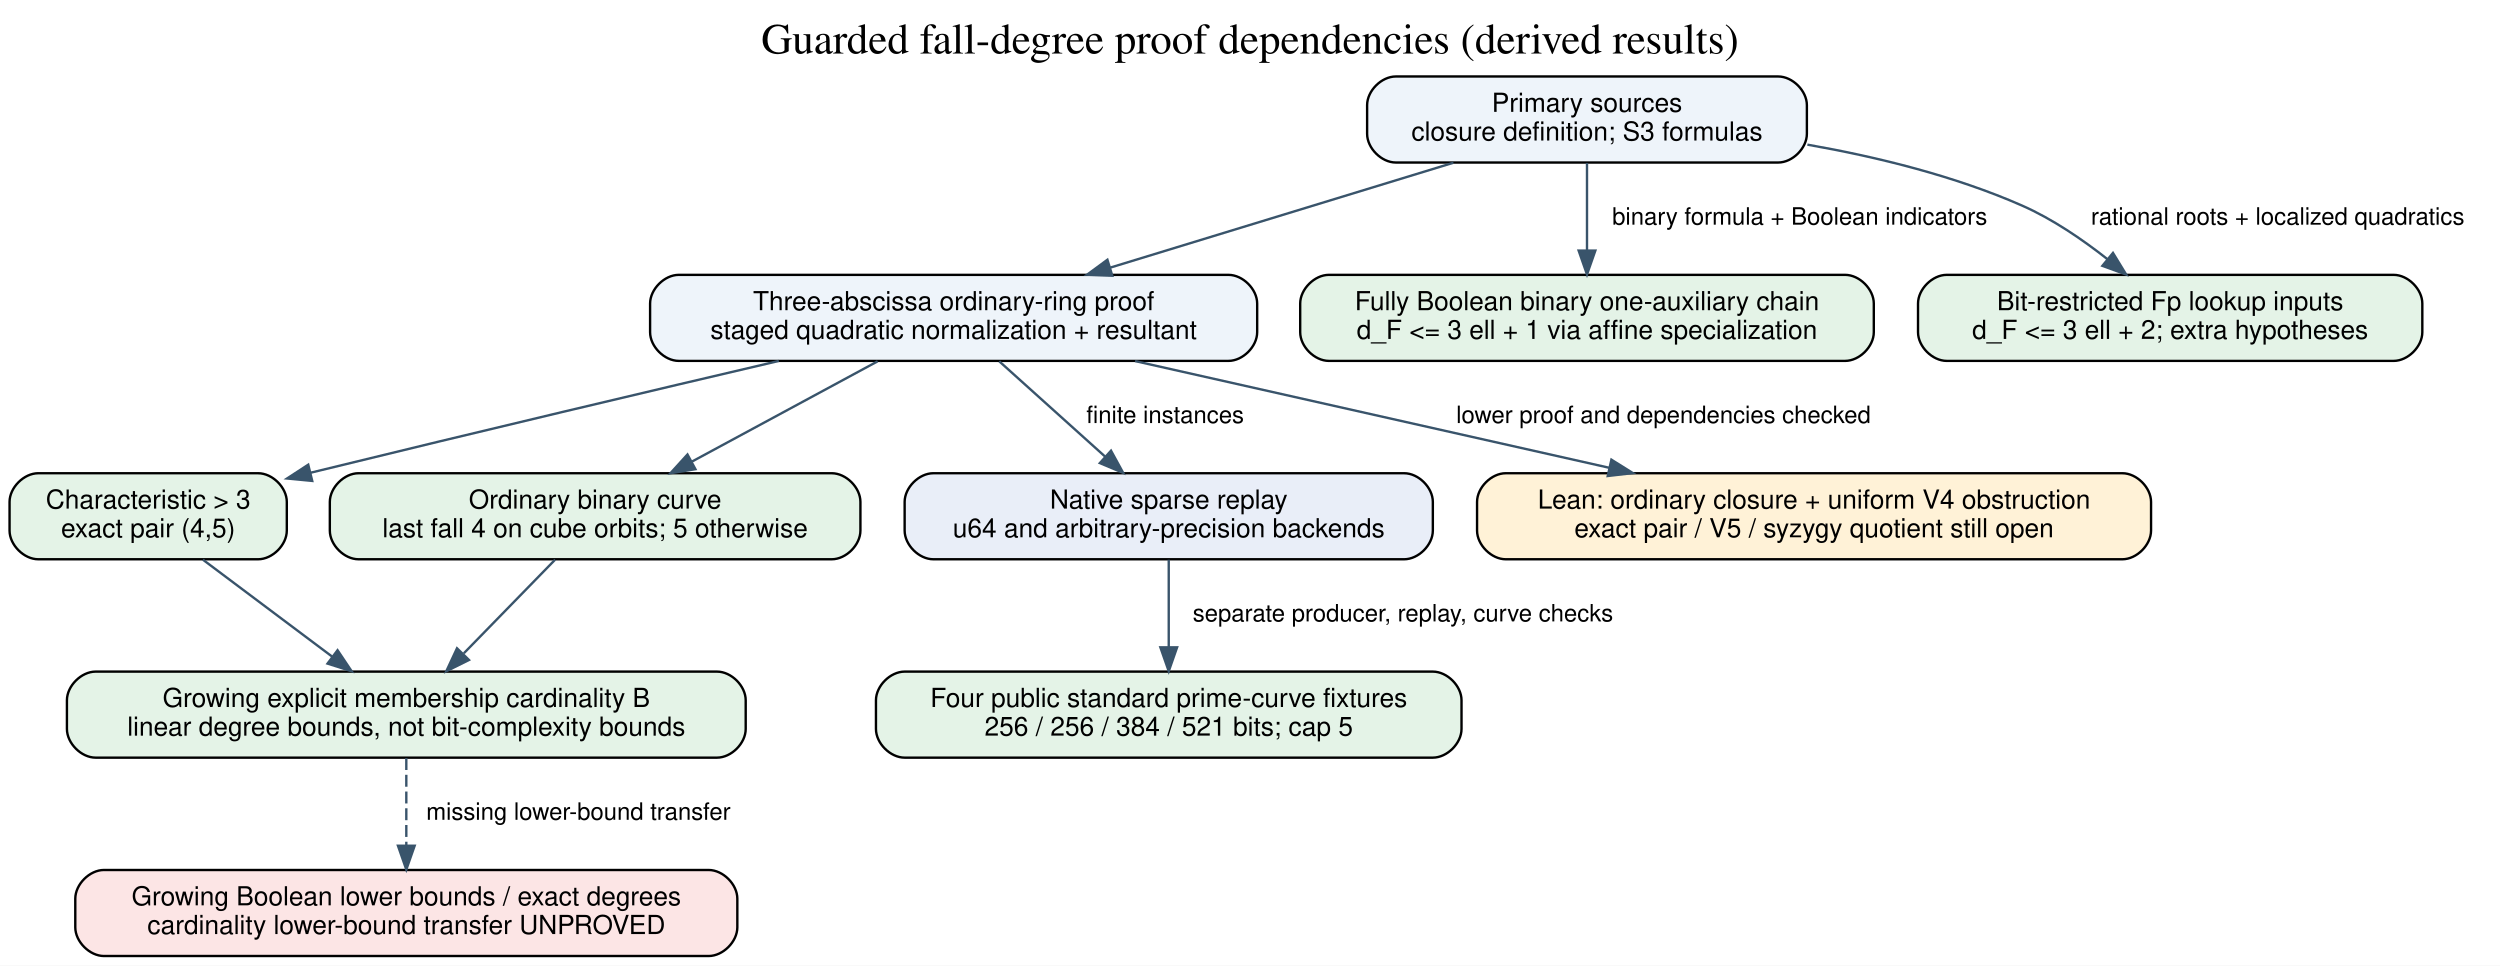
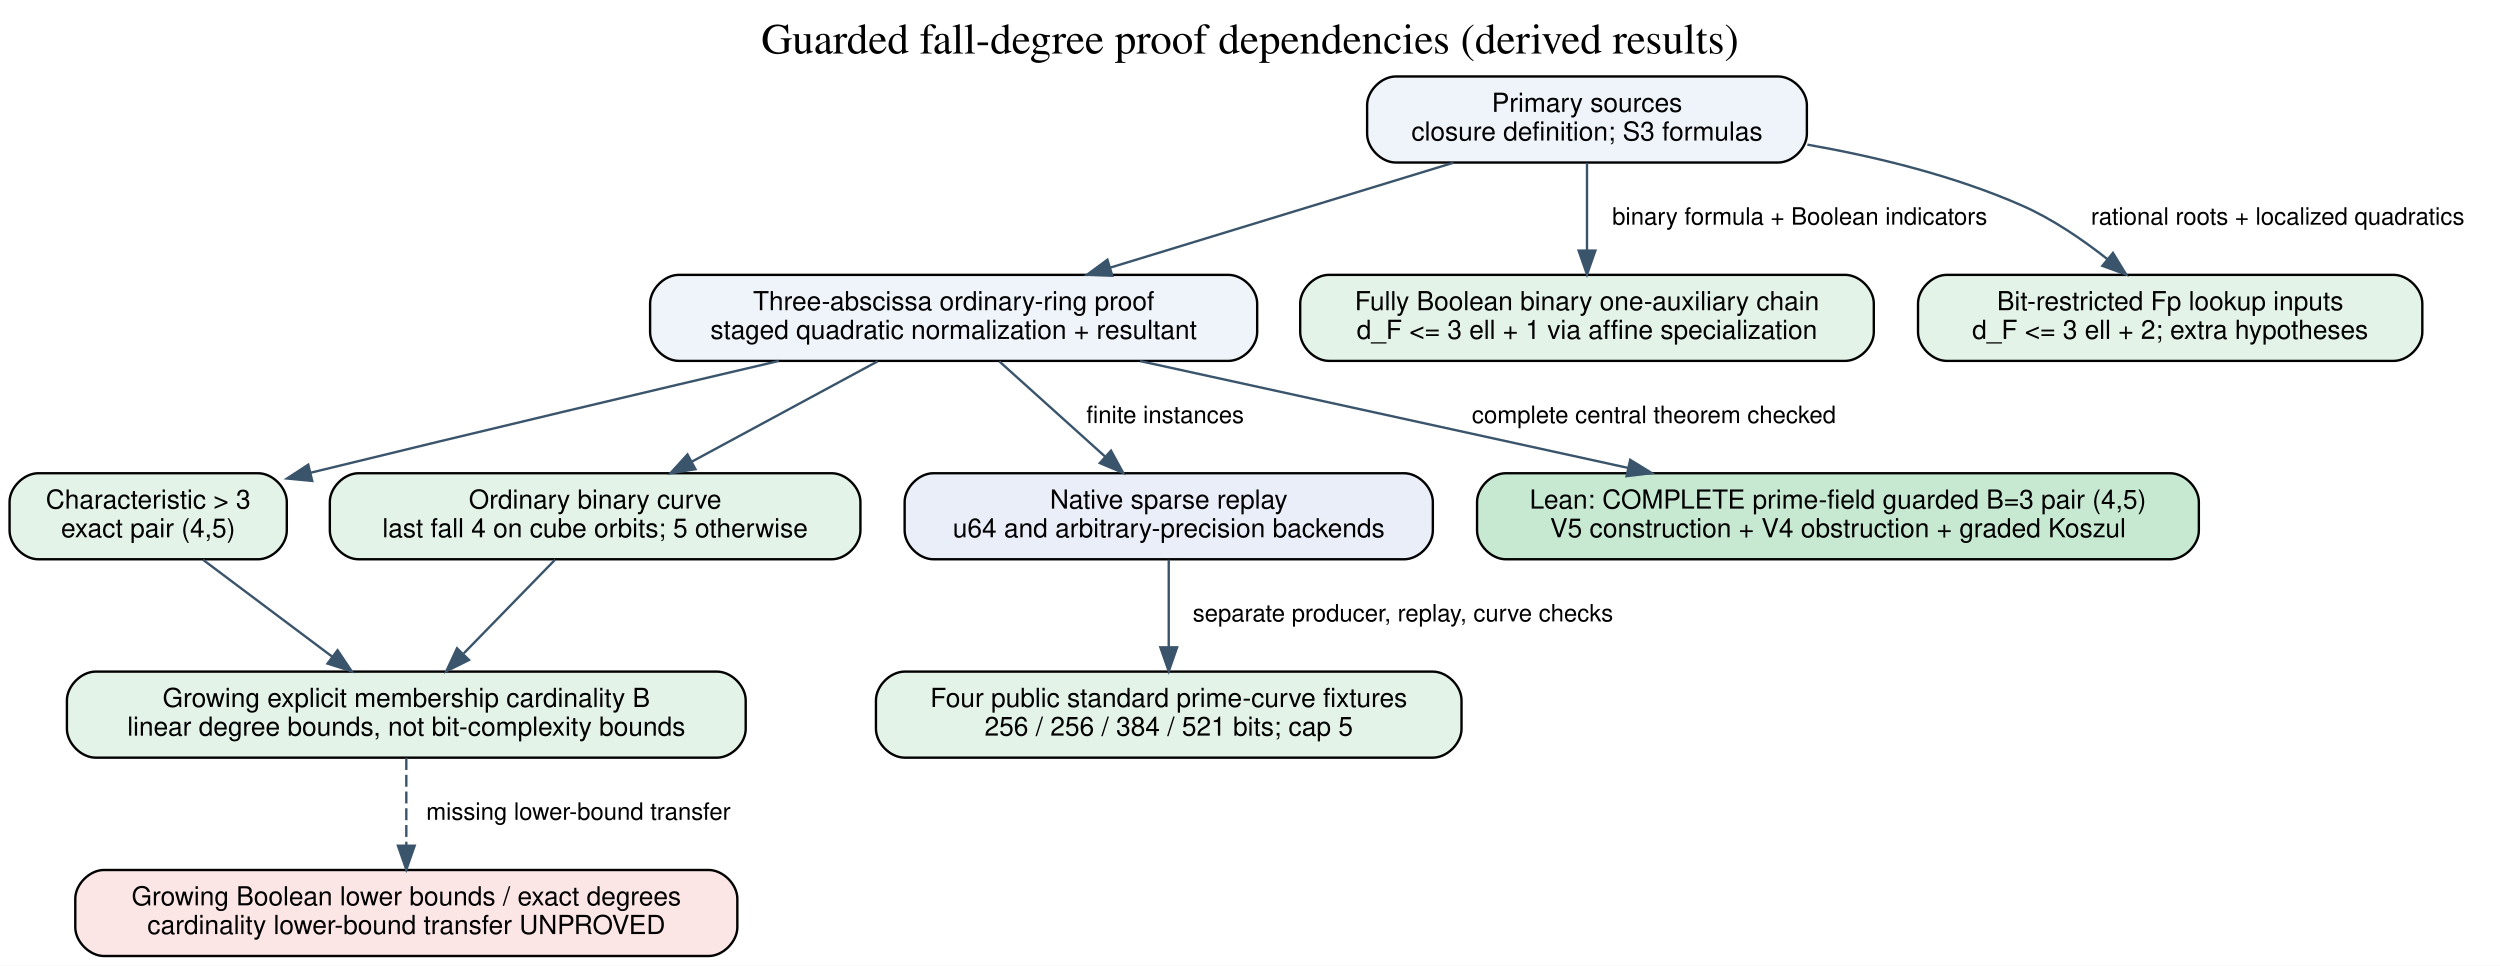
<svg xmlns="http://www.w3.org/2000/svg" width="1046pt" height="404pt" viewBox="0.00 0.00 1046.00 404.00">
  <g id="graph0" class="graph" transform="scale(1 1) rotate(0) translate(4 400)">
    <polygon fill="white" stroke="transparent" points="-4,4 -4,-400 1042,-400 1042,4 -4,4" />
    <text text-anchor="middle" x="519" y="-377.6" font-family="Times,serif" font-size="18.00">Guarded fall-degree proof dependencies (derived results)</text>
    <g id="node1" class="node">
      <path fill="#eef4fa" stroke="black" d="M740,-368C740,-368 580,-368 580,-368 574,-368 568,-362 568,-356 568,-356 568,-344 568,-344 568,-338 574,-332 580,-332 580,-332 740,-332 740,-332 746,-332 752,-338 752,-344 752,-344 752,-356 752,-356 752,-362 746,-368 740,-368" />
      <text text-anchor="middle" x="660" y="-353.2" font-family="Helvetica,sans-Serif" font-size="11.00">Primary sources</text>
      <text text-anchor="middle" x="660" y="-341.2" font-family="Helvetica,sans-Serif" font-size="11.00">closure definition; S3 formulas</text>
    </g>
    <g id="node2" class="node">
      <path fill="#eef4fa" stroke="black" d="M510,-285C510,-285 280,-285 280,-285 274,-285 268,-279 268,-273 268,-273 268,-261 268,-261 268,-255 274,-249 280,-249 280,-249 510,-249 510,-249 516,-249 522,-255 522,-261 522,-261 522,-273 522,-273 522,-279 516,-285 510,-285" />
      <text text-anchor="middle" x="395" y="-270.2" font-family="Helvetica,sans-Serif" font-size="11.00">Three-abscissa ordinary-ring proof</text>
      <text text-anchor="middle" x="395" y="-258.2" font-family="Helvetica,sans-Serif" font-size="11.00">staged quadratic normalization + resultant</text>
    </g>
    <g id="edge1" class="edge">
      <path fill="none" stroke="#39546b" d="M604.12,-331.92C562.2,-319.1 504.67,-301.52 460.56,-288.04" />
      <polygon fill="#39546b" stroke="#39546b" points="461.39,-284.63 450.8,-285.06 459.34,-291.33 461.39,-284.63" />
    </g>
    <g id="node9" class="node">
      <path fill="#e4f3e7" stroke="black" d="M768,-285C768,-285 552,-285 552,-285 546,-285 540,-279 540,-273 540,-273 540,-261 540,-261 540,-255 546,-249 552,-249 552,-249 768,-249 768,-249 774,-249 780,-255 780,-261 780,-261 780,-273 780,-273 780,-279 774,-285 768,-285" />
      <text text-anchor="middle" x="660" y="-270.2" font-family="Helvetica,sans-Serif" font-size="11.00">Fully Boolean binary one-auxiliary chain</text>
      <text text-anchor="middle" x="660" y="-258.2" font-family="Helvetica,sans-Serif" font-size="11.00">d_F &lt;= 3 ell + 1 via affine specialization</text>
    </g>
    <g id="edge2" class="edge">
      <path fill="none" stroke="#39546b" d="M660,-331.82C660,-321.19 660,-307.31 660,-295.2" />
      <polygon fill="#39546b" stroke="#39546b" points="663.5,-295.15 660,-285.15 656.5,-295.15 663.5,-295.15" />
      <text text-anchor="middle" x="749" y="-306" font-family="Helvetica,sans-Serif" font-size="10.00">binary formula + Boolean indicators</text>
    </g>
    <g id="node10" class="node">
      <path fill="#e4f3e7" stroke="black" d="M997.5,-285C997.5,-285 810.5,-285 810.5,-285 804.5,-285 798.5,-279 798.5,-273 798.5,-273 798.5,-261 798.5,-261 798.5,-255 804.5,-249 810.5,-249 810.5,-249 997.5,-249 997.5,-249 1003.5,-249 1009.5,-255 1009.5,-261 1009.5,-261 1009.5,-273 1009.5,-273 1009.5,-279 1003.5,-285 997.5,-285" />
      <text text-anchor="middle" x="904" y="-270.2" font-family="Helvetica,sans-Serif" font-size="11.00">Bit-restricted Fp lookup inputs</text>
      <text text-anchor="middle" x="904" y="-258.2" font-family="Helvetica,sans-Serif" font-size="11.00">d_F &lt;= 3 ell + 2; extra hypotheses</text>
    </g>
    <g id="edge3" class="edge">
      <path fill="none" stroke="#39546b" d="M752.21,-339.48C781.74,-334.29 814.02,-326.3 842,-314 854.68,-308.42 867.23,-299.85 877.69,-291.61" />
      <polygon fill="#39546b" stroke="#39546b" points="880.07,-294.18 885.59,-285.14 875.63,-288.77 880.07,-294.18" />
      <text text-anchor="middle" x="949" y="-306" font-family="Helvetica,sans-Serif" font-size="10.00">rational roots + localized quadratics</text>
    </g>
    <g id="node3" class="node">
      <path fill="#e4f3e7" stroke="black" d="M104,-202C104,-202 12,-202 12,-202 6,-202 0,-196 0,-190 0,-190 0,-178 0,-178 0,-172 6,-166 12,-166 12,-166 104,-166 104,-166 110,-166 116,-172 116,-178 116,-178 116,-190 116,-190 116,-196 110,-202 104,-202" />
      <text text-anchor="middle" x="58" y="-187.2" font-family="Helvetica,sans-Serif" font-size="11.00">Characteristic &gt; 3</text>
      <text text-anchor="middle" x="58" y="-175.2" font-family="Helvetica,sans-Serif" font-size="11.00">exact pair (4,5)</text>
    </g>
    <g id="edge4" class="edge">
      <path fill="none" stroke="#39546b" d="M321.87,-248.99C269.85,-236.82 198.04,-219.86 125.82,-202.18" />
      <polygon fill="#39546b" stroke="#39546b" points="126.64,-198.78 116.09,-199.8 124.97,-205.58 126.64,-198.78" />
    </g>
    <g id="node4" class="node">
      <path fill="#e4f3e7" stroke="black" d="M344,-202C344,-202 146,-202 146,-202 140,-202 134,-196 134,-190 134,-190 134,-178 134,-178 134,-172 140,-166 146,-166 146,-166 344,-166 344,-166 350,-166 356,-172 356,-178 356,-178 356,-190 356,-190 356,-196 350,-202 344,-202" />
      <text text-anchor="middle" x="245" y="-187.2" font-family="Helvetica,sans-Serif" font-size="11.00">Ordinary binary curve</text>
      <text text-anchor="middle" x="245" y="-175.2" font-family="Helvetica,sans-Serif" font-size="11.00">last fall 4 on cube orbits; 5 otherwise</text>
    </g>
    <g id="edge5" class="edge">
      <path fill="none" stroke="#39546b" d="M363.19,-248.82C340.54,-236.59 309.92,-220.06 285.52,-206.88" />
      <polygon fill="#39546b" stroke="#39546b" points="286.97,-203.69 276.51,-202.01 283.64,-209.85 286.97,-203.69" />
    </g>
    <g id="node6" class="node">
      <path fill="#e9eef8" stroke="black" d="M583.5,-202C583.5,-202 386.5,-202 386.5,-202 380.5,-202 374.5,-196 374.5,-190 374.5,-190 374.5,-178 374.5,-178 374.5,-172 380.5,-166 386.5,-166 386.5,-166 583.5,-166 583.5,-166 589.5,-166 595.5,-172 595.5,-178 595.5,-178 595.5,-190 595.5,-190 595.5,-196 589.5,-202 583.5,-202" />
      <text text-anchor="middle" x="485" y="-187.2" font-family="Helvetica,sans-Serif" font-size="11.00">Native sparse replay</text>
      <text text-anchor="middle" x="485" y="-175.2" font-family="Helvetica,sans-Serif" font-size="11.00">u64 and arbitrary-precision backends</text>
    </g>
    <g id="edge8" class="edge">
      <path fill="none" stroke="#39546b" d="M414.09,-248.82C426.97,-237.22 444.16,-221.75 458.39,-208.95" />
      <polygon fill="#39546b" stroke="#39546b" points="460.85,-211.44 465.94,-202.15 456.17,-206.24 460.85,-211.44" />
      <text text-anchor="middle" x="483.5" y="-223" font-family="Helvetica,sans-Serif" font-size="10.00">finite instances</text>
    </g>
    <g id="node8" class="node">
-       <path fill="#fff2d7" stroke="black" d="M884,-202C884,-202 626,-202 626,-202 620,-202 614,-196 614,-190 614,-190 614,-178 614,-178 614,-172 620,-166 626,-166 626,-166 884,-166 884,-166 890,-166 896,-172 896,-178 896,-178 896,-190 896,-190 896,-196 890,-202 884,-202" />
-       <text text-anchor="middle" x="755" y="-187.2" font-family="Helvetica,sans-Serif" font-size="11.00">Lean: ordinary closure + uniform V4 obstruction</text>
-       <text text-anchor="middle" x="755" y="-175.2" font-family="Helvetica,sans-Serif" font-size="11.00">exact pair / V5 / syzygy quotient still open</text>
+       <path fill="#c7e8d1" stroke="black" d="M904,-202C904,-202 626,-202 626,-202 620,-202 614,-196 614,-190 614,-190 614,-178 614,-178 614,-172 620,-166 626,-166 626,-166 904,-166 904,-166 910,-166 916,-172 916,-178 916,-178 916,-190 916,-190 916,-196 910,-202 904,-202" />
+       <text text-anchor="middle" x="765" y="-187.2" font-family="Helvetica,sans-Serif" font-size="11.00">Lean: COMPLETE prime-field guarded B=3 pair (4,5)</text>
+       <text text-anchor="middle" x="765" y="-175.2" font-family="Helvetica,sans-Serif" font-size="11.00">V5 construction + V4 obstruction + graded Koszul</text>
    </g>
    <g id="edge10" class="edge">
-       <path fill="none" stroke="#39546b" d="M470.91,-248.92C528.94,-235.86 608.98,-217.86 669.31,-204.28" />
-       <polygon fill="#39546b" stroke="#39546b" points="670.21,-207.67 679.2,-202.06 668.67,-200.84 670.21,-207.67" />
-       <text text-anchor="middle" x="692" y="-223" font-family="Helvetica,sans-Serif" font-size="10.00">lower proof and dependencies checked</text>
+       <path fill="none" stroke="#39546b" d="M473.02,-248.92C532.79,-235.84 615.26,-217.78 677.31,-204.2" />
+       <polygon fill="#39546b" stroke="#39546b" points="678.07,-207.61 687.09,-202.06 676.57,-200.78 678.07,-207.61" />
+       <text text-anchor="middle" x="688" y="-223" font-family="Helvetica,sans-Serif" font-size="10.00">complete central theorem checked</text>
    </g>
    <g id="node5" class="node">
      <path fill="#e4f3e7" stroke="black" d="M296,-119C296,-119 36,-119 36,-119 30,-119 24,-113 24,-107 24,-107 24,-95 24,-95 24,-89 30,-83 36,-83 36,-83 296,-83 296,-83 302,-83 308,-89 308,-95 308,-95 308,-107 308,-107 308,-113 302,-119 296,-119" />
      <text text-anchor="middle" x="166" y="-104.2" font-family="Helvetica,sans-Serif" font-size="11.00">Growing explicit membership cardinality B</text>
      <text text-anchor="middle" x="166" y="-92.2" font-family="Helvetica,sans-Serif" font-size="11.00">linear degree bounds, not bit-complexity bounds</text>
    </g>
    <g id="edge6" class="edge">
      <path fill="none" stroke="#39546b" d="M80.9,-165.82C96.65,-154.01 117.76,-138.18 135.01,-125.24" />
      <polygon fill="#39546b" stroke="#39546b" points="137.23,-127.95 143.13,-119.15 133.03,-122.35 137.23,-127.95" />
    </g>
    <g id="edge7" class="edge">
      <path fill="none" stroke="#39546b" d="M228.25,-165.82C217.14,-154.44 202.4,-139.33 190.06,-126.66" />
      <polygon fill="#39546b" stroke="#39546b" points="192.22,-123.87 182.73,-119.15 187.21,-128.76 192.22,-123.87" />
    </g>
    <g id="node11" class="node">
      <path fill="#fce5e5" stroke="black" d="M292.5,-36C292.5,-36 39.5,-36 39.5,-36 33.5,-36 27.5,-30 27.5,-24 27.5,-24 27.5,-12 27.5,-12 27.5,-6 33.5,0 39.5,0 39.5,0 292.5,0 292.5,0 298.5,0 304.5,-6 304.5,-12 304.5,-12 304.5,-24 304.5,-24 304.5,-30 298.5,-36 292.5,-36" />
      <text text-anchor="middle" x="166" y="-21.2" font-family="Helvetica,sans-Serif" font-size="11.00">Growing Boolean lower bounds / exact degrees</text>
      <text text-anchor="middle" x="166" y="-9.2" font-family="Helvetica,sans-Serif" font-size="11.00">cardinality lower-bound transfer UNPROVED</text>
    </g>
    <g id="edge11" class="edge">
      <path fill="none" stroke="#39546b" stroke-dasharray="5,2" d="M166,-82.82C166,-72.19 166,-58.31 166,-46.2" />
      <polygon fill="#39546b" stroke="#39546b" points="169.5,-46.15 166,-36.15 162.5,-46.15 169.5,-46.15" />
      <text text-anchor="middle" x="238" y="-57" font-family="Helvetica,sans-Serif" font-size="10.00">missing lower-bound transfer</text>
    </g>
    <g id="node7" class="node">
      <path fill="#e4f3e7" stroke="black" d="M595.5,-119C595.5,-119 374.5,-119 374.5,-119 368.5,-119 362.5,-113 362.5,-107 362.5,-107 362.5,-95 362.5,-95 362.5,-89 368.5,-83 374.5,-83 374.5,-83 595.5,-83 595.5,-83 601.5,-83 607.5,-89 607.5,-95 607.5,-95 607.5,-107 607.5,-107 607.5,-113 601.5,-119 595.5,-119" />
      <text text-anchor="middle" x="485" y="-104.2" font-family="Helvetica,sans-Serif" font-size="11.00">Four public standard prime-curve fixtures</text>
      <text text-anchor="middle" x="485" y="-92.2" font-family="Helvetica,sans-Serif" font-size="11.00">256 / 256 / 384 / 521 bits; cap 5</text>
    </g>
    <g id="edge9" class="edge">
      <path fill="none" stroke="#39546b" d="M485,-165.82C485,-155.19 485,-141.31 485,-129.2" />
      <polygon fill="#39546b" stroke="#39546b" points="488.5,-129.15 485,-119.15 481.5,-129.15 488.5,-129.15" />
      <text text-anchor="middle" x="583" y="-140" font-family="Helvetica,sans-Serif" font-size="10.00">separate producer, replay, curve checks</text>
    </g>
  </g>
</svg>
